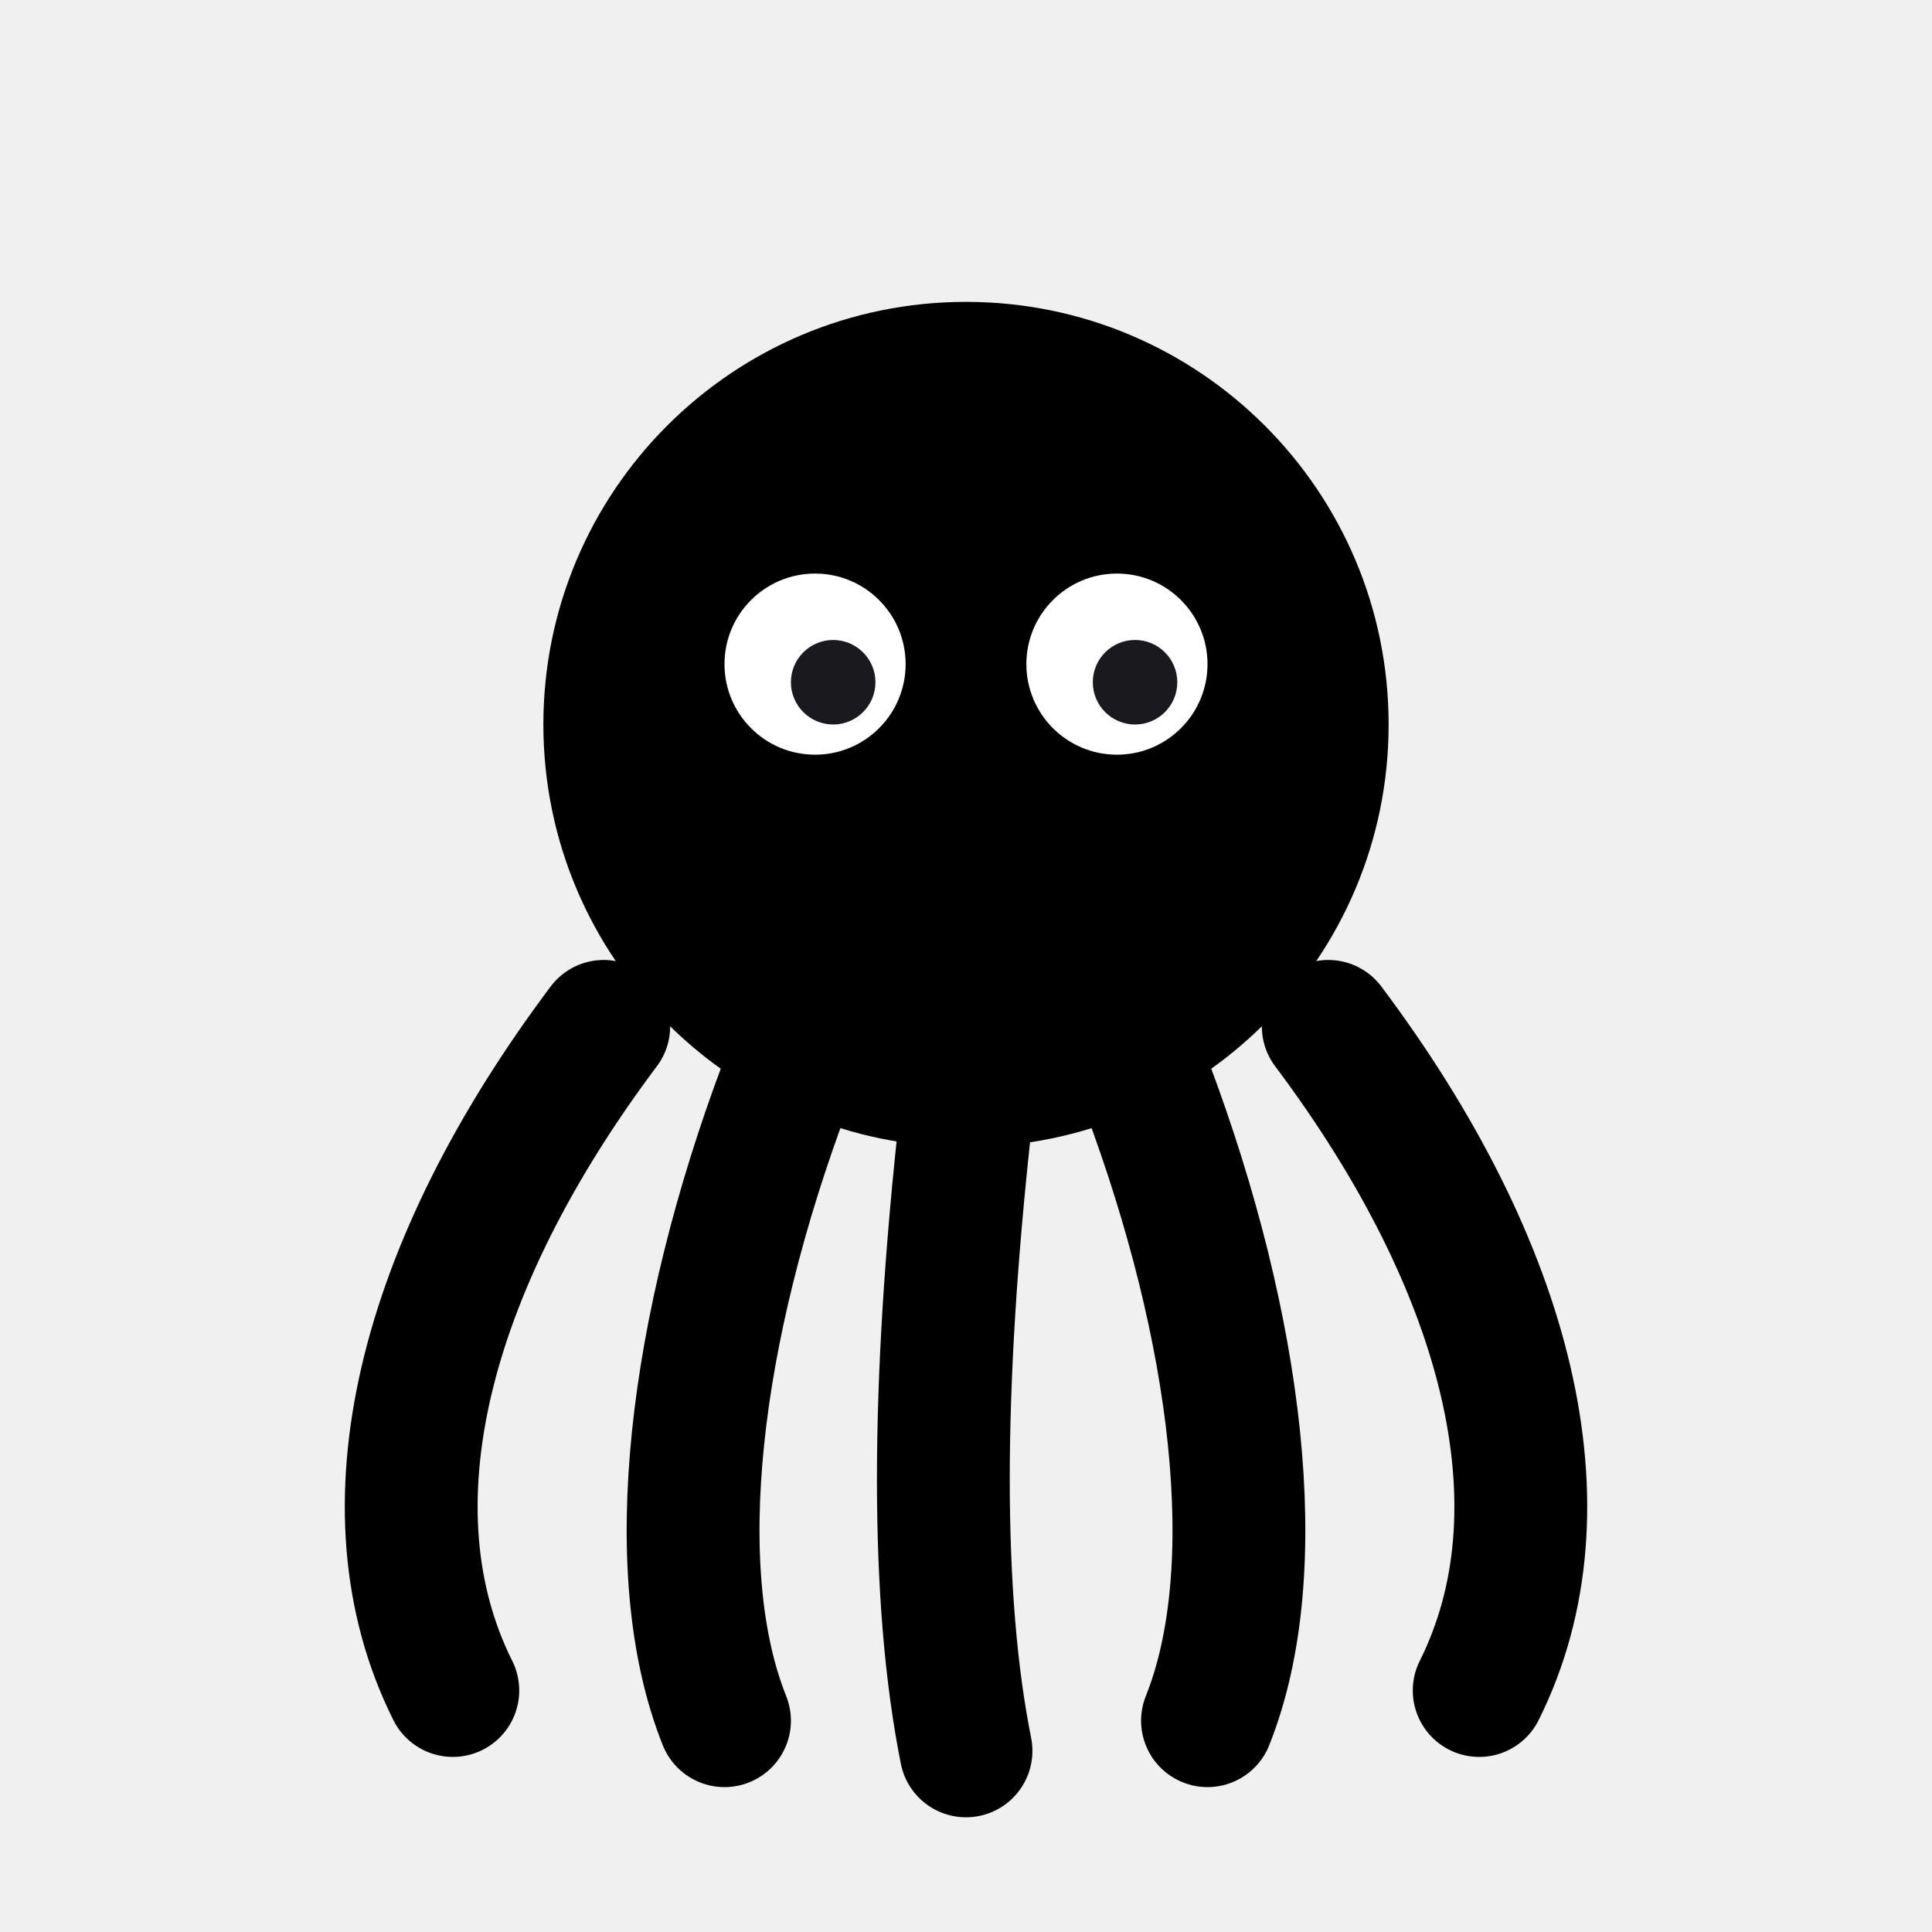
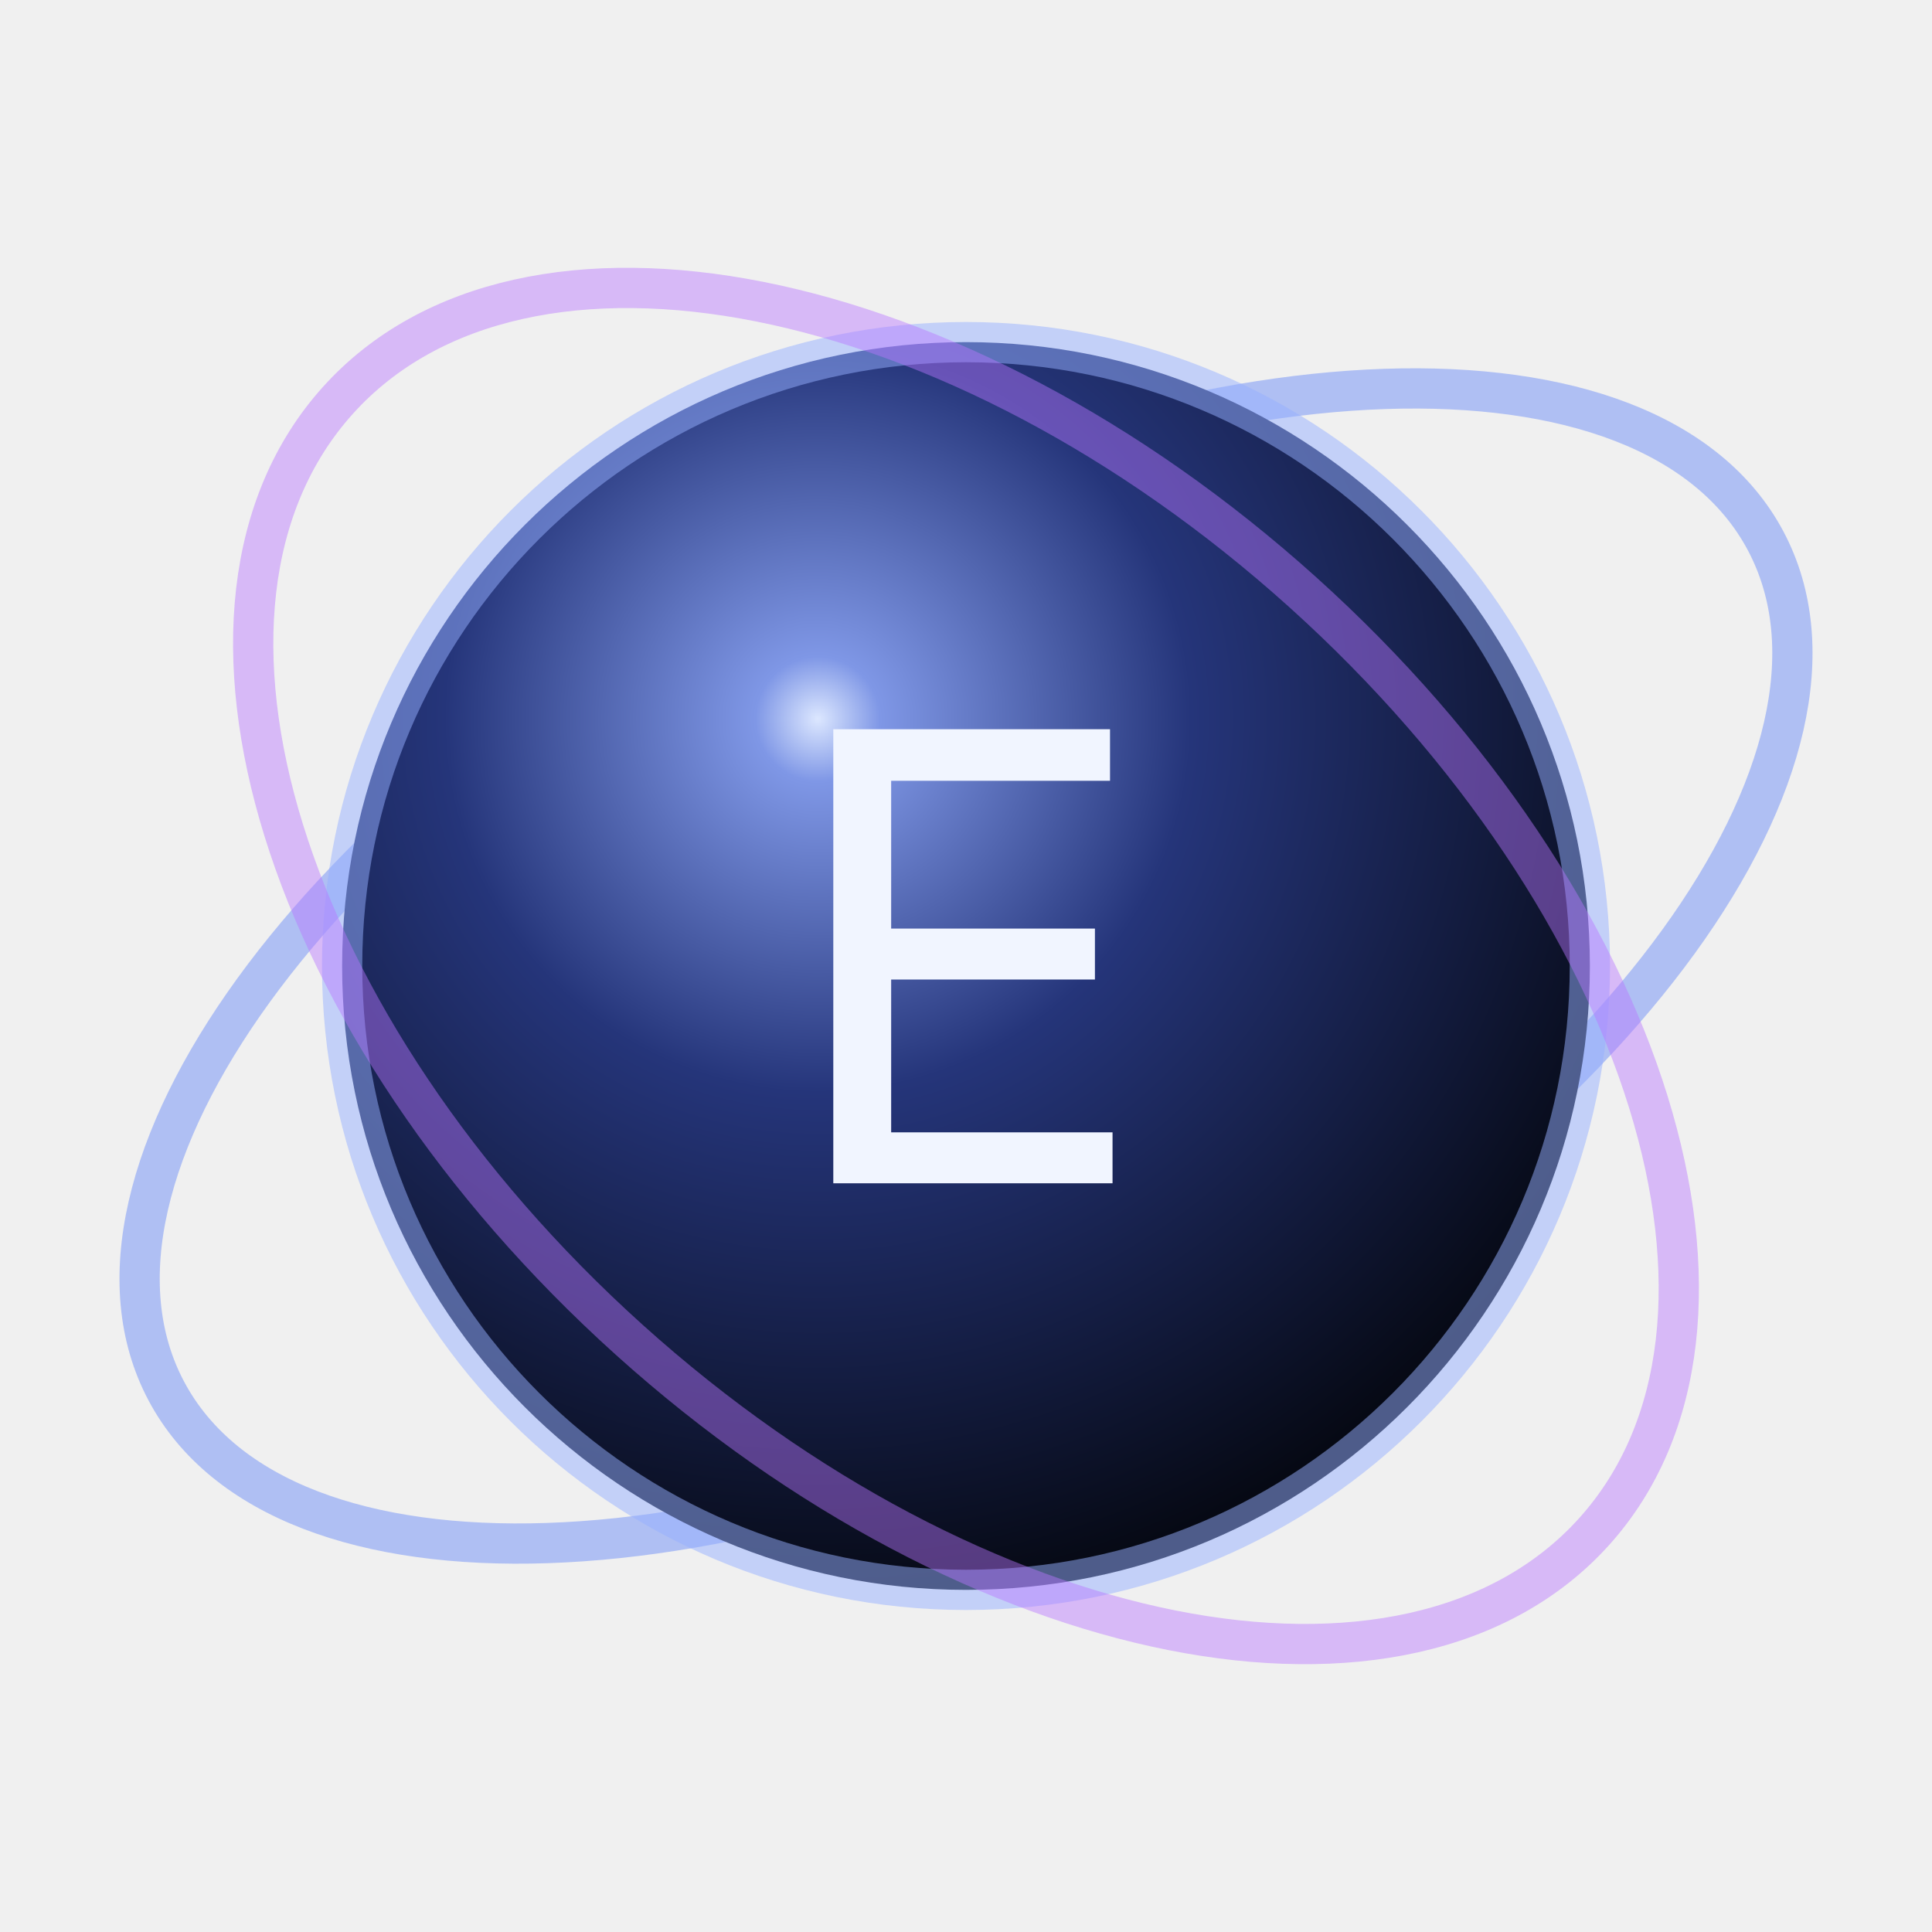
- <svg xmlns="http://www.w3.org/2000/svg" viewBox="0 0 32 32" fill="none" role="img" aria-label="Echo">
-   <circle cx="16" cy="12" r="7" fill="currentColor" />
-   <circle cx="13.5" cy="11" r="1.5" fill="white" />
-   <circle cx="18.5" cy="11" r="1.5" fill="white" />
-   <circle cx="13.8" cy="11.3" r="0.7" fill="#1a1a1e" />
-   <circle cx="18.8" cy="11.3" r="0.7" fill="#1a1a1e" />
-   <g stroke="currentColor" stroke-width="2.2" stroke-linecap="round" fill="none">
-     <path d="M10 17 C7 21, 6 25, 7.5 28" />
-     <path d="M13 18 C11.5 22, 11 26, 12 28.5" />
-     <path d="M16 18.5 C15.5 23, 15.5 26.5, 16 29" />
-     <path d="M19 18 C20.5 22, 21 26, 20 28.5" />
-     <path d="M22 17 C25 21, 26 25, 24.5 28" />
-   </g>
+ <svg xmlns="http://www.w3.org/2000/svg" viewBox="0 0 48 48" fill="none" role="img" aria-label="Echo">
+   <defs>
+     <radialGradient id="core" cx="38%" cy="30%" r="72%">
+       <stop offset="0" stop-color="#dce7ff" />
+       <stop offset="0.07" stop-color="#7f97e6" />
+       <stop offset="0.42" stop-color="#25357a" />
+       <stop offset="1" stop-color="#060914" />
+     </radialGradient>
+   </defs>
+   <ellipse cx="24" cy="24" rx="22.5" ry="11" transform="rotate(-28 24 24)" stroke="#7a97f6" stroke-opacity="0.55" />
+   <circle cx="24" cy="24" r="15.5" fill="url(#core)" stroke="#97b1ff" stroke-opacity="0.5" />
+   <ellipse cx="24" cy="24" rx="21" ry="12.5" transform="rotate(42 24 24)" stroke="#b977ff" stroke-opacity="0.45" />
+   <text x="24" y="29.4" text-anchor="middle" font-family="Inter, system-ui, sans-serif" font-size="15.5" font-weight="400" fill="#f1f5ff">E</text>
</svg>
